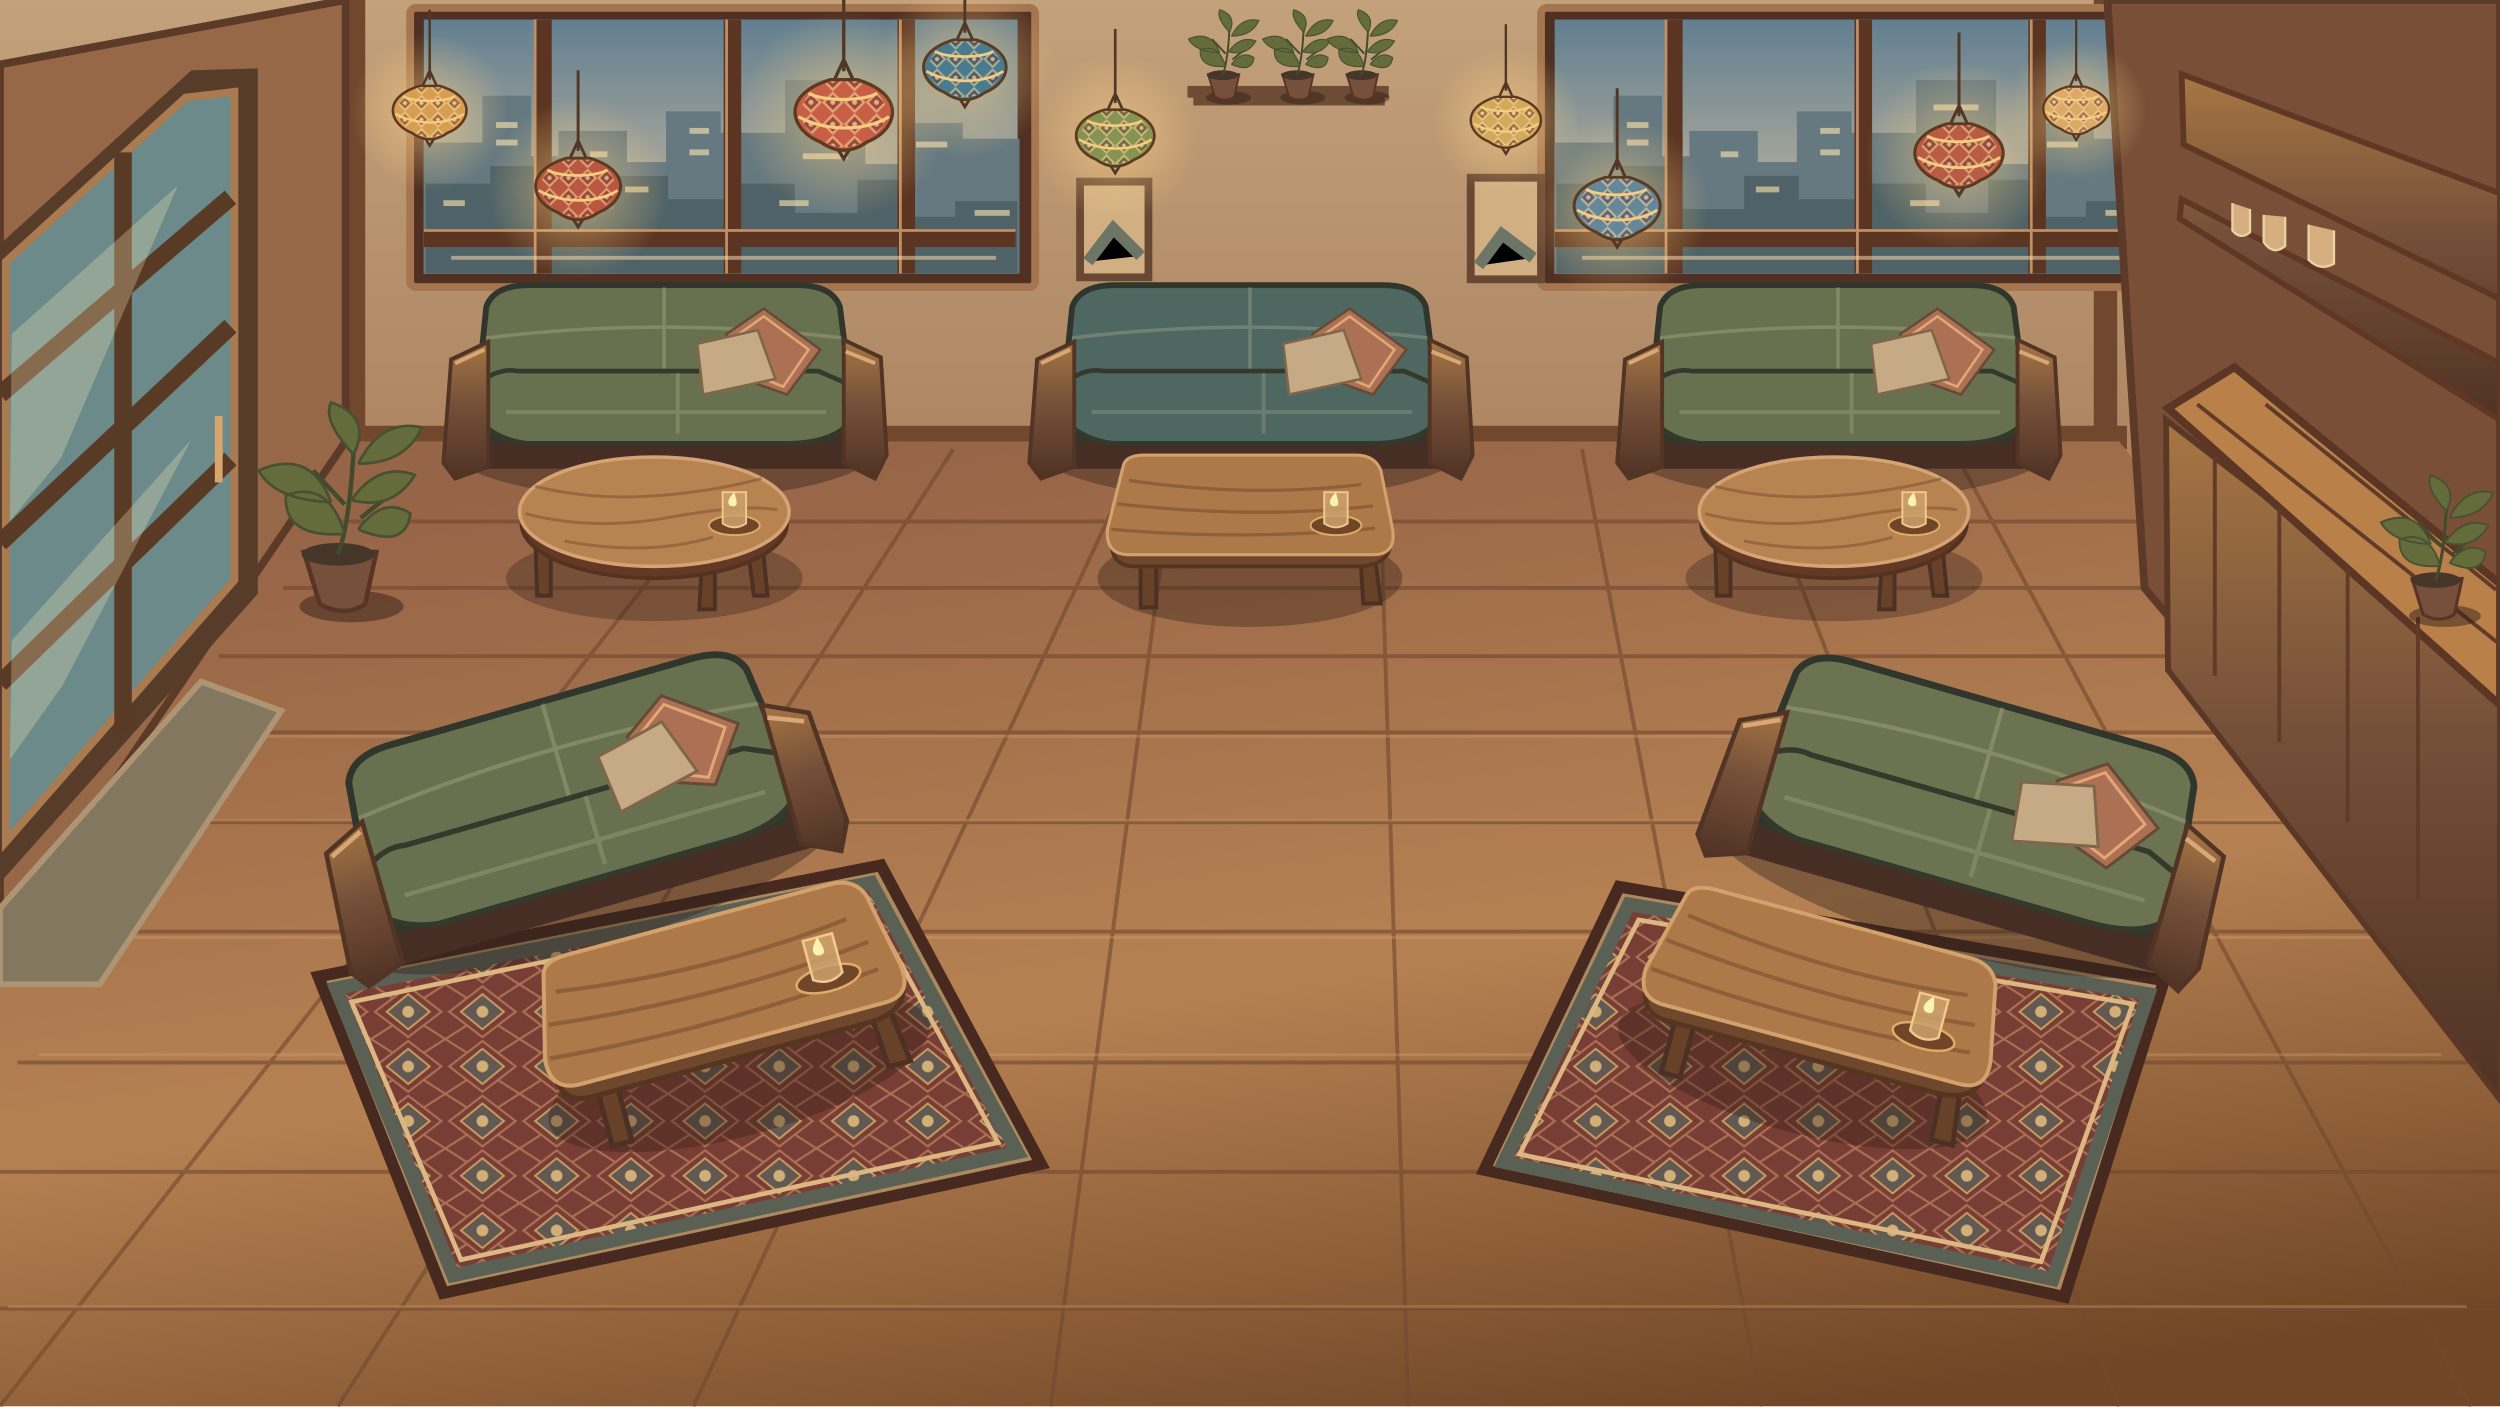
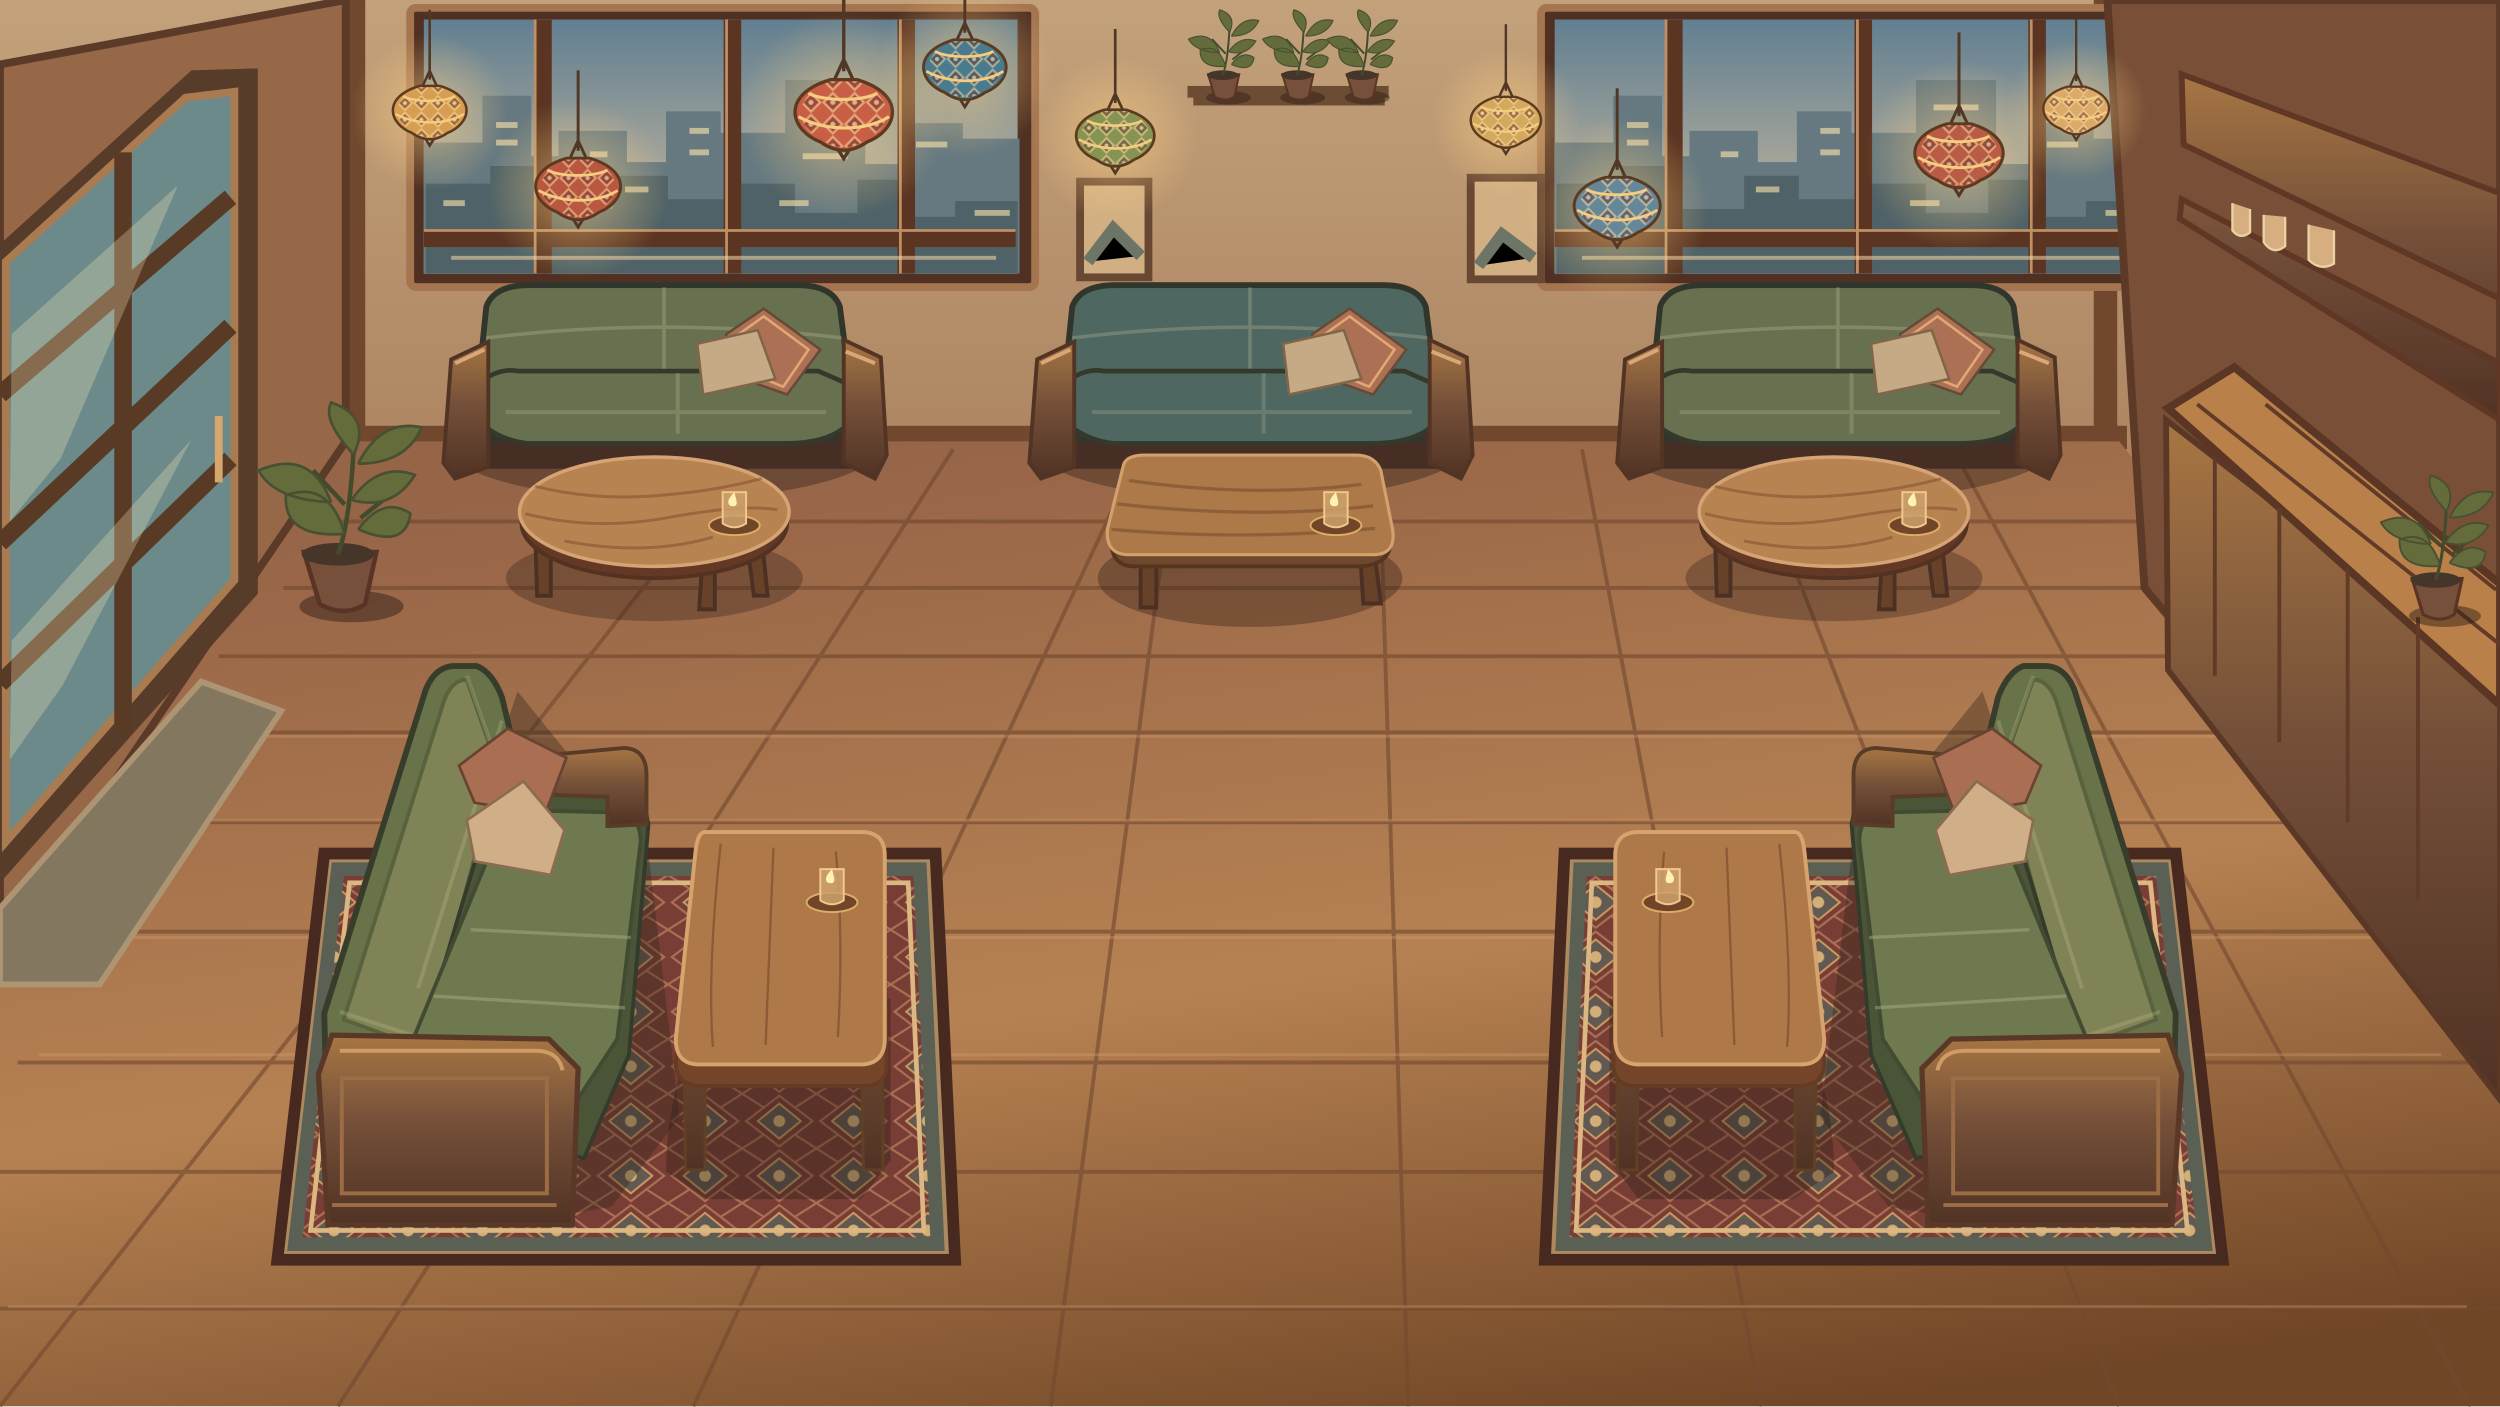
<svg xmlns="http://www.w3.org/2000/svg" viewBox="0 0 1280 720">
  <defs>
    <linearGradient id="wall" x2="0" y2="1">
      <stop stop-color="#c2a17b" />
      <stop offset="1" stop-color="#a57957" />
    </linearGradient>
    <linearGradient id="floor" x1=".35" y1="0" x2=".72" y2="1">
      <stop stop-color="#966447" />
      <stop offset=".54" stop-color="#b68152" />
      <stop offset="1" stop-color="#714626" />
    </linearGradient>
    <linearGradient id="wood" x1="0" y1="0" x2="0" y2="1">
      <stop stop-color="#a77643" />
      <stop offset=".46" stop-color="#755039" />
      <stop offset="1" stop-color="#503224" />
    </linearGradient>
    <linearGradient id="sky" x2="0" y2="1">
      <stop stop-color="#627f91" />
      <stop offset="1" stop-color="#d6c1a0" />
    </linearGradient>
    <radialGradient id="lampglow">
      <stop stop-color="#ffd284" stop-opacity=".57" />
      <stop offset="1" stop-color="#ffd284" stop-opacity="0" />
    </radialGradient>
    <pattern id="weave" width="38" height="28" patternUnits="userSpaceOnUse">
      <rect width="38" height="28" fill="#783e35" />
      <path d="m19 1 17 13-17 13L2 14zM0 0l11 7M38 0 27 7M0 28l11-7m27 7-11-7" fill="none" stroke="#ab7054" stroke-width="1.1" />
      <path d="m19 5 11 9-11 9-11-9z" fill="#615952" stroke="#ca9b60" />
      <circle cx="19" cy="14" r="3" fill="#d2af76" />
    </pattern>
    <pattern id="glass" width="13" height="13" patternUnits="userSpaceOnUse">
      <path d="M6.5 0 13 6.5 6.5 13 0 6.5z" fill="#ffe1a1" />
      <path d="m6.5 2 4.5 4.5L6.5 11 2 6.5z" fill="#713c36" />
      <circle cx="6.5" cy="6.5" r="1.5" fill="#fff5c5" />
    </pattern>
    <g id="window">
      <rect x="-6" y="-6" width="320" height="143" rx="3" fill="#4f3022" stroke="#a57550" stroke-width="4" />
      <rect x="1" y="0" width="304" height="130" fill="url(#sky)" />
      <path d="M1 89V63h30V39h25v31h14V57h35v16h20V47h28v11h33V31h41v43h23V53h27v8h29v69H1z" fill="#667980" />
      <path d="M2 113V84h33v-9h28v22h35V80h28v12h35v-8h30v15h32V82h28v19h22v-8h32v37H2z" fill="#4f6267" />
      <path d="M38 54h11m-11 9h11m37 6h9m42-12h10m-10 11h10m48-23h23m-23 12h23m-23 13h23m35-6h16m-86 30h15M11 94h11m82-7h12m167 12h18" stroke="#fde6ad" stroke-opacity=".6" stroke-width="3" />
      <path d="M62 0v130m97-130v130m89-130v130M1 112h303" stroke="#5b3522" stroke-width="9" />
      <path d="M58 0v130m98-130v130m89-130v130M1 108h303" stroke="#c09065" stroke-width="1.4" />
      <path d="M15 122H294" stroke="#f6d6ab" stroke-opacity=".55" stroke-width="2" />
    </g>
    <g id="lantern">
      <circle cy="1" r="62" fill="url(#lampglow)" />
      <path d="M0-80v55m-6 6 6-13 6 13M-5 19l5 8 5-8" fill="none" stroke="#513725" stroke-width="2" />
      <path d="M-8-20 C-38-11-32 10-14 17Q0 27 14 17C32 10 38-11 8-20z" fill="currentColor" stroke="#5c3a20" stroke-width="2" />
      <path d="M-8-19C-33-9-28 9-13 16Q0 25 13 16C28 9 33-9 8-19z" fill="url(#glass)" opacity=".52" />
      <path d="M-27 2c16 9 40 9 54 0m-48-14c8 5 33 5 41 0" stroke="#f6cc7f" stroke-width="1.9" fill="none" />
    </g>
    <g id="plant">
      <ellipse cx="6" cy="28" rx="23" ry="7" fill="#301e14" opacity=".48" />
      <path d="M-15 4h32l-5 23q-9 6-20 0z" fill="#76503b" stroke="#593325" stroke-width="2" />
      <ellipse cy="5" rx="16" ry="5" fill="#463629" />
      <path d="M0 5C4-5 6-24 7-42m3 31 15-12M-2-5l-19-13m24 1-14-15" fill="none" stroke="#424b2c" stroke-width="2" />
      <path d="M7-39q-14-15-10-23 18 6 10 23m2 4q10-20 28-16-7 16-28 16m-12 17q-25-1-32-14 23-10 32 14m9-1q12-17 28-11Q24-14 6-19M3-4q-27 2-26-17 19-7 26 17m6-2q11-15 23-7-2 16-23 7" fill="#656c3b" stroke="#485031" stroke-width="1.2" />
    </g>
    <g id="booth">
      <ellipse cy="-14" rx="112" ry="29" fill="#2b201a" opacity=".39" />
      <path d="M-102-30h204v29H-102z" fill="#462e25" />
      <path d="M-91-84q4-11 22-11h137q18 0 22 11l5 39-8 29H-87l-8-29z" fill="currentColor" stroke="#31362c" stroke-width="3" />
      <path d="M-91-68q90-11 182 0m-91-26v46" stroke="#e5dfb2" stroke-opacity=".22" stroke-width="1.8" fill="none" />
      <path d="M-96-44q11-9 21-7h154l16 7 1 18q-9 12-34 12h-132q-17-2-27-14z" fill="currentColor" stroke="#34392c" stroke-width="2.4" />
      <path d="M-81-30h164m-76-20v31" stroke="#e5dfb2" stroke-opacity=".18" stroke-width="2" fill="none" />
      <path d="M-109-57l19-9v64l-17 6-6-8zm201-10 19 9 3 50-6 12-16-8z" fill="url(#wood)" stroke="#523424" stroke-width="2" />
      <path d="m-107-55 15-7m185 1 15 6" stroke="#d9a778" stroke-width="2" />
      <path d="m32-70 19-13 29 21-17 23-34-12z" fill="#ac7154" stroke="#654a35" stroke-width="1.3" />
      <path d="m37-69 14-10 23 17-13 19-27-11z" fill="none" stroke="#e2a774" stroke-width="1.3" />
      <path d="m17-65 31-7 9 25-37 8z" fill="#c6a985" stroke="#806649" stroke-width="1.3" />
    </g>
+     <g id="side-booth">
+       <path d="M174 622q32 14 139-4l35-46-16-135-67-83z" fill="#34271d" opacity=".39" />
+       <path d="M166 519l52-166q5-12 15-12h11q8 3 13 16l19 79-23 122-86-4z" fill="#68734a" stroke="#383c2a" stroke-width="3" />
+       <path d="M176 522l50-159q4-15 13-15l16 46-38 143z" fill="#808355" stroke="#59623e" stroke-width="2" />
+       <path d="M174 518l46 15 37-136-18-51m-25 160 43-137" fill="none" stroke="#cbc48b" stroke-opacity=".26" stroke-width="2" />
+       <path d="M236 465l21-69 69-1 6 27-10 118-23 53-94-24z" fill="#4a5437" stroke="#353b2a" stroke-width="2" />
+       <path d="M207 543l50-121q4-9 17-7l42 1q12 1 12 15l-12 101-23 35-78 4z" fill="#6f7950" stroke="#424b32" stroke-width="2" />
+       <path d="m241 476 82 4m-101 30 98 6" stroke="#adb888" stroke-opacity=".42" fill="none" stroke-width="1.7" />
+       <path d="M287 386l32-3q12 0 12 14v25l-20 1v-15l-28-1z" fill="url(#wood)" stroke="#583c28" stroke-width="2" />
+       <path d="m235 392 25-19 30 15-11 29-36-6z" fill="#aa6f53" stroke="#694332" stroke-width="1.4" />
+       <path d="m239 420 29-20 21 25-7 23-39-7z" fill="#d0ae88" stroke="#8c6c50" stroke-width="1.4" />
+       <path d="M170 530l111 2 15 15-3 80H168l-5-77z" fill="url(#wood)" stroke="#593827" stroke-width="2.7" />
+       <path d="M175 552h105v59H175zm-5 65h115" fill="none" stroke="#9c6d45" stroke-width="2" />
+       <path d="M174 538h100q12 0 14 10" fill="none" stroke="#d09c65" stroke-width="2" />
+     </g>
+     <g id="side-table">
+       <path d="M353 534q-12 34-12 66l21 14h79l15-20V511z" fill="#2f2017" opacity=".39" />
+       <path d="M350 525h11v74h-10zm91 0h11v74h-10zM358 436h7v69h-7z" fill="url(#wood)" stroke="#604025" stroke-width="1.5" />
+       <path d="M356 438q2-8 13-8h73q10 0 10 10l2 105q0 10-10 11h-86q-12-1-12-12z" fill="#744529" stroke="#663b24" stroke-width="2" />
+       <path d="M361 426h80q12 0 12 12v94q0 12-11 13h-84q-12 0-12-13l10-95q1-11 5-11z" fill="#af7848" stroke="#d7a46e" stroke-width="2" />
+       <path d="M369 432q-7 65-4 104m31-102-4 101m36-99q4 45 1 95" fill="none" stroke="#7d4b2c" stroke-opacity=".65" stroke-width="1.2" />
+       <use href="#candle" x="426" y="456" />
+     </g>
    <g id="candle">
      <ellipse cy="6" rx="13" ry="5" fill="#704528" stroke="#ddad67" stroke-width="1" />
      <path d="M-6-11h12v16Q0 9-6 5z" fill="#cda26c" fill-opacity=".86" stroke="#f3c88e" stroke-width="1" />
      <path d="M0-11q-5 5-2 7 4 1 3-3z" fill="#fff2ae" />
    </g>
    <g id="round">
      <ellipse cy="34" rx="76" ry="22" fill="#301e17" opacity=".33" />
      <path d="M-61 11h8v32h-7zm108 2h8l3 30h-7zm-22 5h6v32h-8z" fill="#674228" stroke="#4b3023" stroke-width="2" />
      <ellipse cy="6" rx="68" ry="28" fill="#633926" stroke="#53331f" stroke-width="2" />
      <ellipse rx="69" ry="28" fill="#b78350" stroke="#d5a374" stroke-width="1.8" />
      <path d="M-61-13q28 7 59 5t57-9m-121 18q35 9 73 2t56-4m-109 16q42 8 76-2" fill="none" stroke="#754528" stroke-opacity=".46" stroke-width="1.5" />
      <use href="#candle" x="41" y="1" />
    </g>
    <g id="square">
      <ellipse cy="34" rx="78" ry="25" fill="#301e17" opacity=".37" />
      <path d="M-56 15h8v34h-8zm112 0h7l4 32h-9z" fill="#674228" stroke="#4b3023" stroke-width="2" />
      <path d="M-71 15q0 13 12 13H54q18 0 18-13l-5-29H-67z" fill="#6f472c" stroke="#553520" stroke-width="2" />
      <path d="M-65-23Q-64-29-54-29H54q10 0 13 8l6 30q2 13-10 13H-62q-12 0-11-13z" fill="#ae7948" stroke="#d2a16c" stroke-width="1.6" />
      <path d="M-62-16q63 9 119 2M-68-4q72 8 131 1m-134 12q68 6 135-.5" fill="none" stroke="#744b2e" stroke-opacity=".55" stroke-width="1.7" />
      <use href="#candle" x="44" y="1" />
    </g>
  </defs>
  <path fill="url(#wall)" d="M0 0h1280v330H0z" />
  <path d="M181 0v224m897-224v224M175 224h914" stroke="#71482e" stroke-width="12" />
  <path d="M0 470 177 226h908l195 245v249H0z" fill="url(#floor)" />
  <path d="M0 720 385 230M173 720 488 230m-133 490 229-490m-46 490 64-490m119 490-15-490m196 490-92-490m275 490-190-490m370 490L1000 230M0 477h1280M0 600h1280M43 421h1192M79 375h1123M112 336h1051M145 301h987M164 267h942M9 544h1257M0 670h1280" fill="none" stroke="#734a31" stroke-opacity=".63" stroke-width="2" />
  <path d="M20 540h1230M35 480h1210m-1170-60h1136M112 377h1080M4 669h1259" stroke="#d7a371" opacity=".32" fill="none" stroke-width="1.5" />
  <use href="#window" x="216" y="10" />
  <use href="#window" x="795" y="10" />
  <path d="M0 33 177 0v226L0 486z" fill="#976848" stroke="#5b3a28" stroke-width="4" />
  <path d="M0 125 98 36l34-1v269L0 452z" fill="#583c2a" />
  <path d="M3 134 95 50l25-3v250L3 431z" fill="#6b8a89" stroke="#aa7b50" stroke-width="4" />
  <path d="m0 202 118-101M0 278l118-111M0 350l118-115m-55 141V78" stroke="#593a25" stroke-width="9" />
  <path d="m6 171 85-76-60 140L5 267zm0 157 92-103-66 126L5 389z" fill="#fde9b6" opacity=".28" />
  <path d="M112 213v34" stroke="#d6a66e" stroke-width="4" />
  <path d="M0 465 103 349l41 15-93 140H0z" fill="#837760" stroke="#ad9473" stroke-width="3" />
  <path d="M1079 0h201v517l-182-216-7-107z" fill="#795037" stroke="#5d3a27" stroke-width="4" />
  <path d="M1117 38 1280 99v54l-162-79zM1117 102l163 84v29l-164-103z" fill="url(#wood)" stroke="#603724" stroke-width="3" />
  <path d="M1143 104v14q4 5 9 1v-12m7 3v14q5 7 11 2v-15m12 4v18q6 6 13 2v-17" fill="#d6ae80" stroke="#ead2a3" stroke-width="1.2" />
  <path d="m1109 215 171 132v216l-170-220z" fill="url(#wood)" stroke="#5a3825" stroke-width="3" />
  <path d="m1110 209 34-21 136 111v62z" fill="#b98049" stroke="#5b3624" stroke-width="4" />
  <path d="m1125 207 155 123m-120-123 118 95m-144-68v112m33-86v120m35-89v130m36-105v145" fill="none" stroke="#613b28" stroke-width="2" />
  <use href="#plant" transform="translate(173 278) scale(1.16)" />
  <use href="#plant" transform="translate(1247 293) scale(.8)" />
-   <path d="M163 500l288-57 82 153-306 66zM829 454l279 48-51 162-297-65z" fill="#ad895f" stroke="#47291f" stroke-width="6" />
-   <path d="M172 506l274-54 75 138-289 63zM834 463l266 46-49 146-281-60z" fill="url(#weave)" stroke="#5b6054" stroke-width="7" />
-   <path d="M180 513l262-55 69 127-275 60zM839 471l253 43-47 132-267-55z" fill="none" stroke="#dcb781" stroke-width="2.4" />
+   <path d="M166 437h313l10 208H142zM801 437h313l24 208H791z" fill="#ad895f" stroke="#47291f" stroke-width="6" />
+   <path d="M173 445h298l9 192H151zM809 445h298l22 192H800z" fill="url(#weave)" stroke="#5b6054" stroke-width="7" />
+   <path d="M179 452h286l8 178H159zM815 452h286l19 178H807z" fill="none" stroke="#dcb781" stroke-width="2.4" />
  <use href="#booth" x="340" y="241" color="#68714f" />
  <use href="#booth" x="640" y="241" color="#4f6761" />
  <use href="#booth" x="941" y="241" color="#68714f" />
  <use href="#round" x="335" y="262" />
  <use href="#square" x="640" y="262" />
  <use href="#round" x="939" y="262" />
-   <use href="#booth" transform="translate(308 466) rotate(-16) scale(1.17)" color="#68714f" />
-   <use href="#booth" transform="translate(995 468) rotate(16) scale(1.17)" color="#6b7350" />
-   <use href="#square" transform="translate(367 507) rotate(-15) scale(1.29)" />
-   <use href="#square" transform="translate(934 508) rotate(15) scale(1.25)" />
+   <use href="#side-booth" />
+   <use href="#side-table" />
+   <use href="#side-booth" transform="translate(1280 0) scale(-1 1)" />
+   <use href="#side-table" transform="translate(1280 0) scale(-1 1)" />
  <g stroke="#684833" stroke-width="4" fill="#d1af83">
    <rect x="553" y="93" width="35" height="49" />
    <rect x="753" y="91" width="36" height="52" />
  </g>
  <path d="m557 134 13-17 14 14m173 5 12-16 16 12" stroke="#6d7666" stroke-width="6" />
  <path d="M608 47h103m-100 4h98" stroke="#6c4c33" stroke-width="6" />
  <use href="#plant" transform="translate(626 36) scale(.5)" />
  <use href="#plant" transform="translate(664 36) scale(.5)" />
  <use href="#plant" transform="translate(697 36) scale(.5)" />
  <use href="#lantern" transform="translate(220 57) scale(.65)" color="#d59e52" />
  <use href="#lantern" transform="translate(296 96) scale(.75)" color="#ba5741" />
  <use href="#lantern" transform="translate(432 58) scale(.86)" color="#c75e45" />
  <use href="#lantern" transform="translate(494 35) scale(.73)" color="#497a8d" />
  <use href="#lantern" transform="translate(571 70) scale(.69)" color="#879352" />
  <use href="#lantern" transform="translate(771 62) scale(.62)" color="#d3aa5d" />
  <use href="#lantern" transform="translate(828 106) scale(.76)" color="#66879a" />
  <use href="#lantern" transform="translate(1003 79) scale(.78)" color="#b95c45" />
  <use href="#lantern" transform="translate(1063 56) scale(.58)" color="#dba968" />
</svg>
